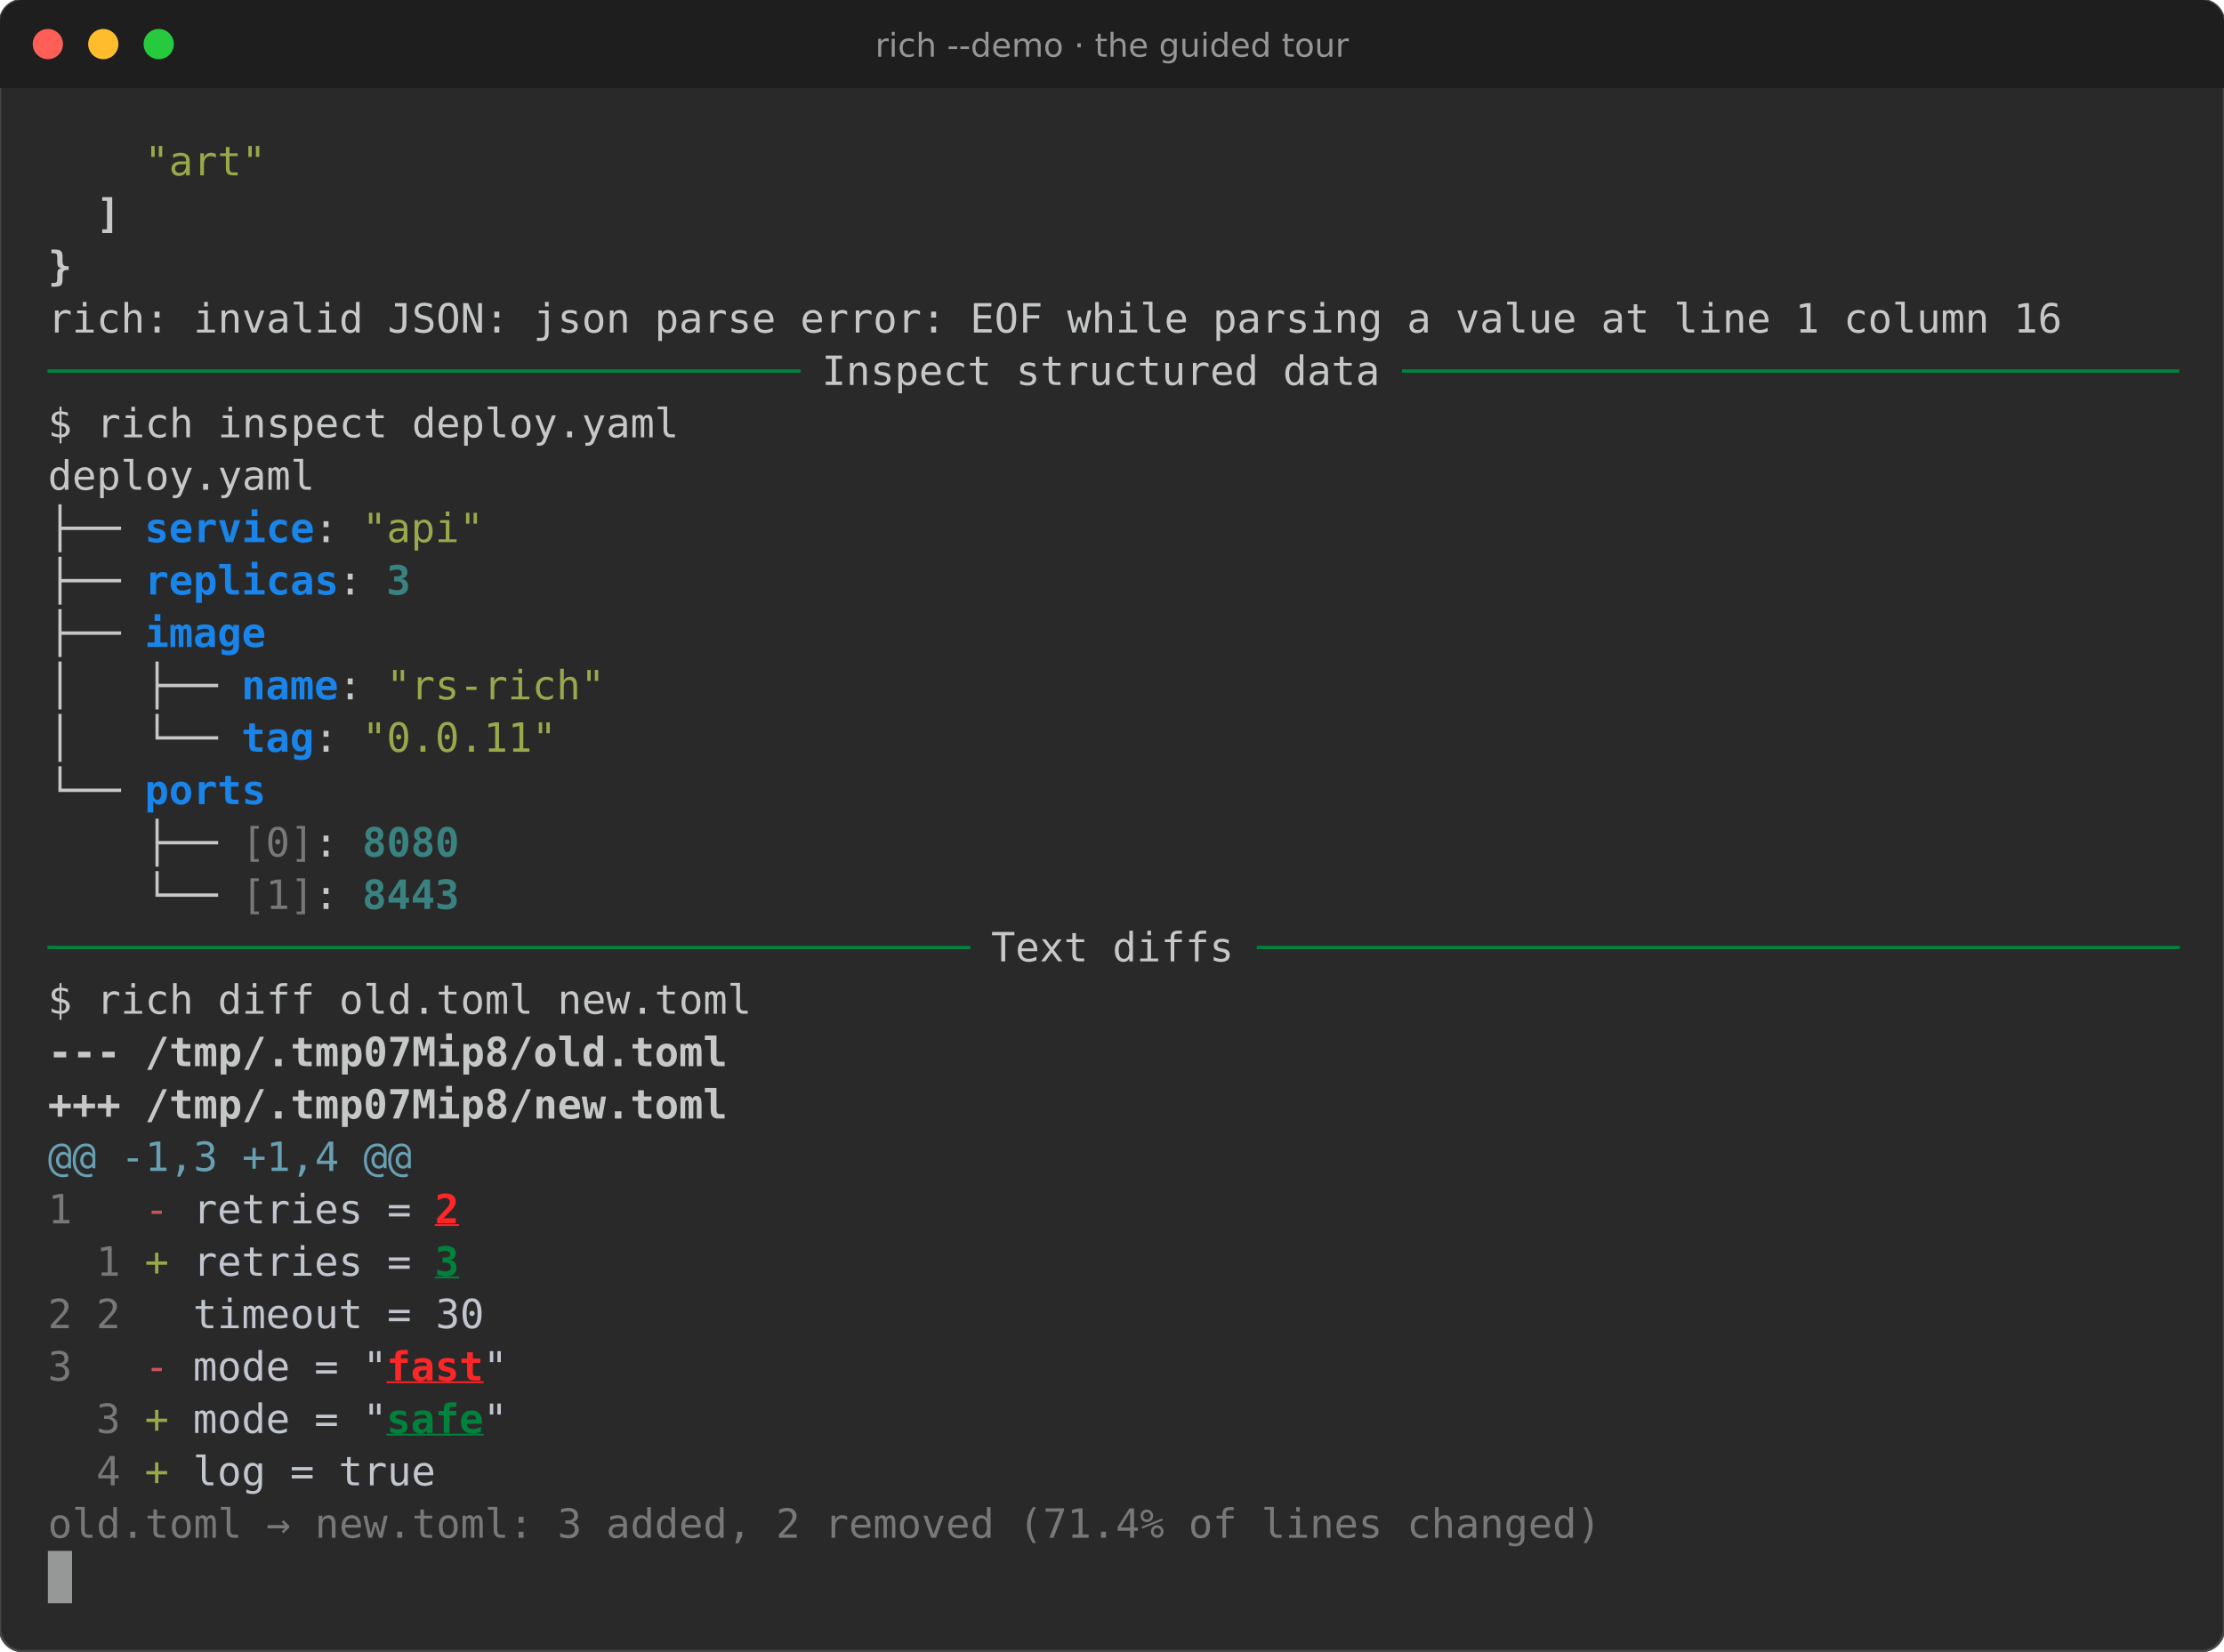
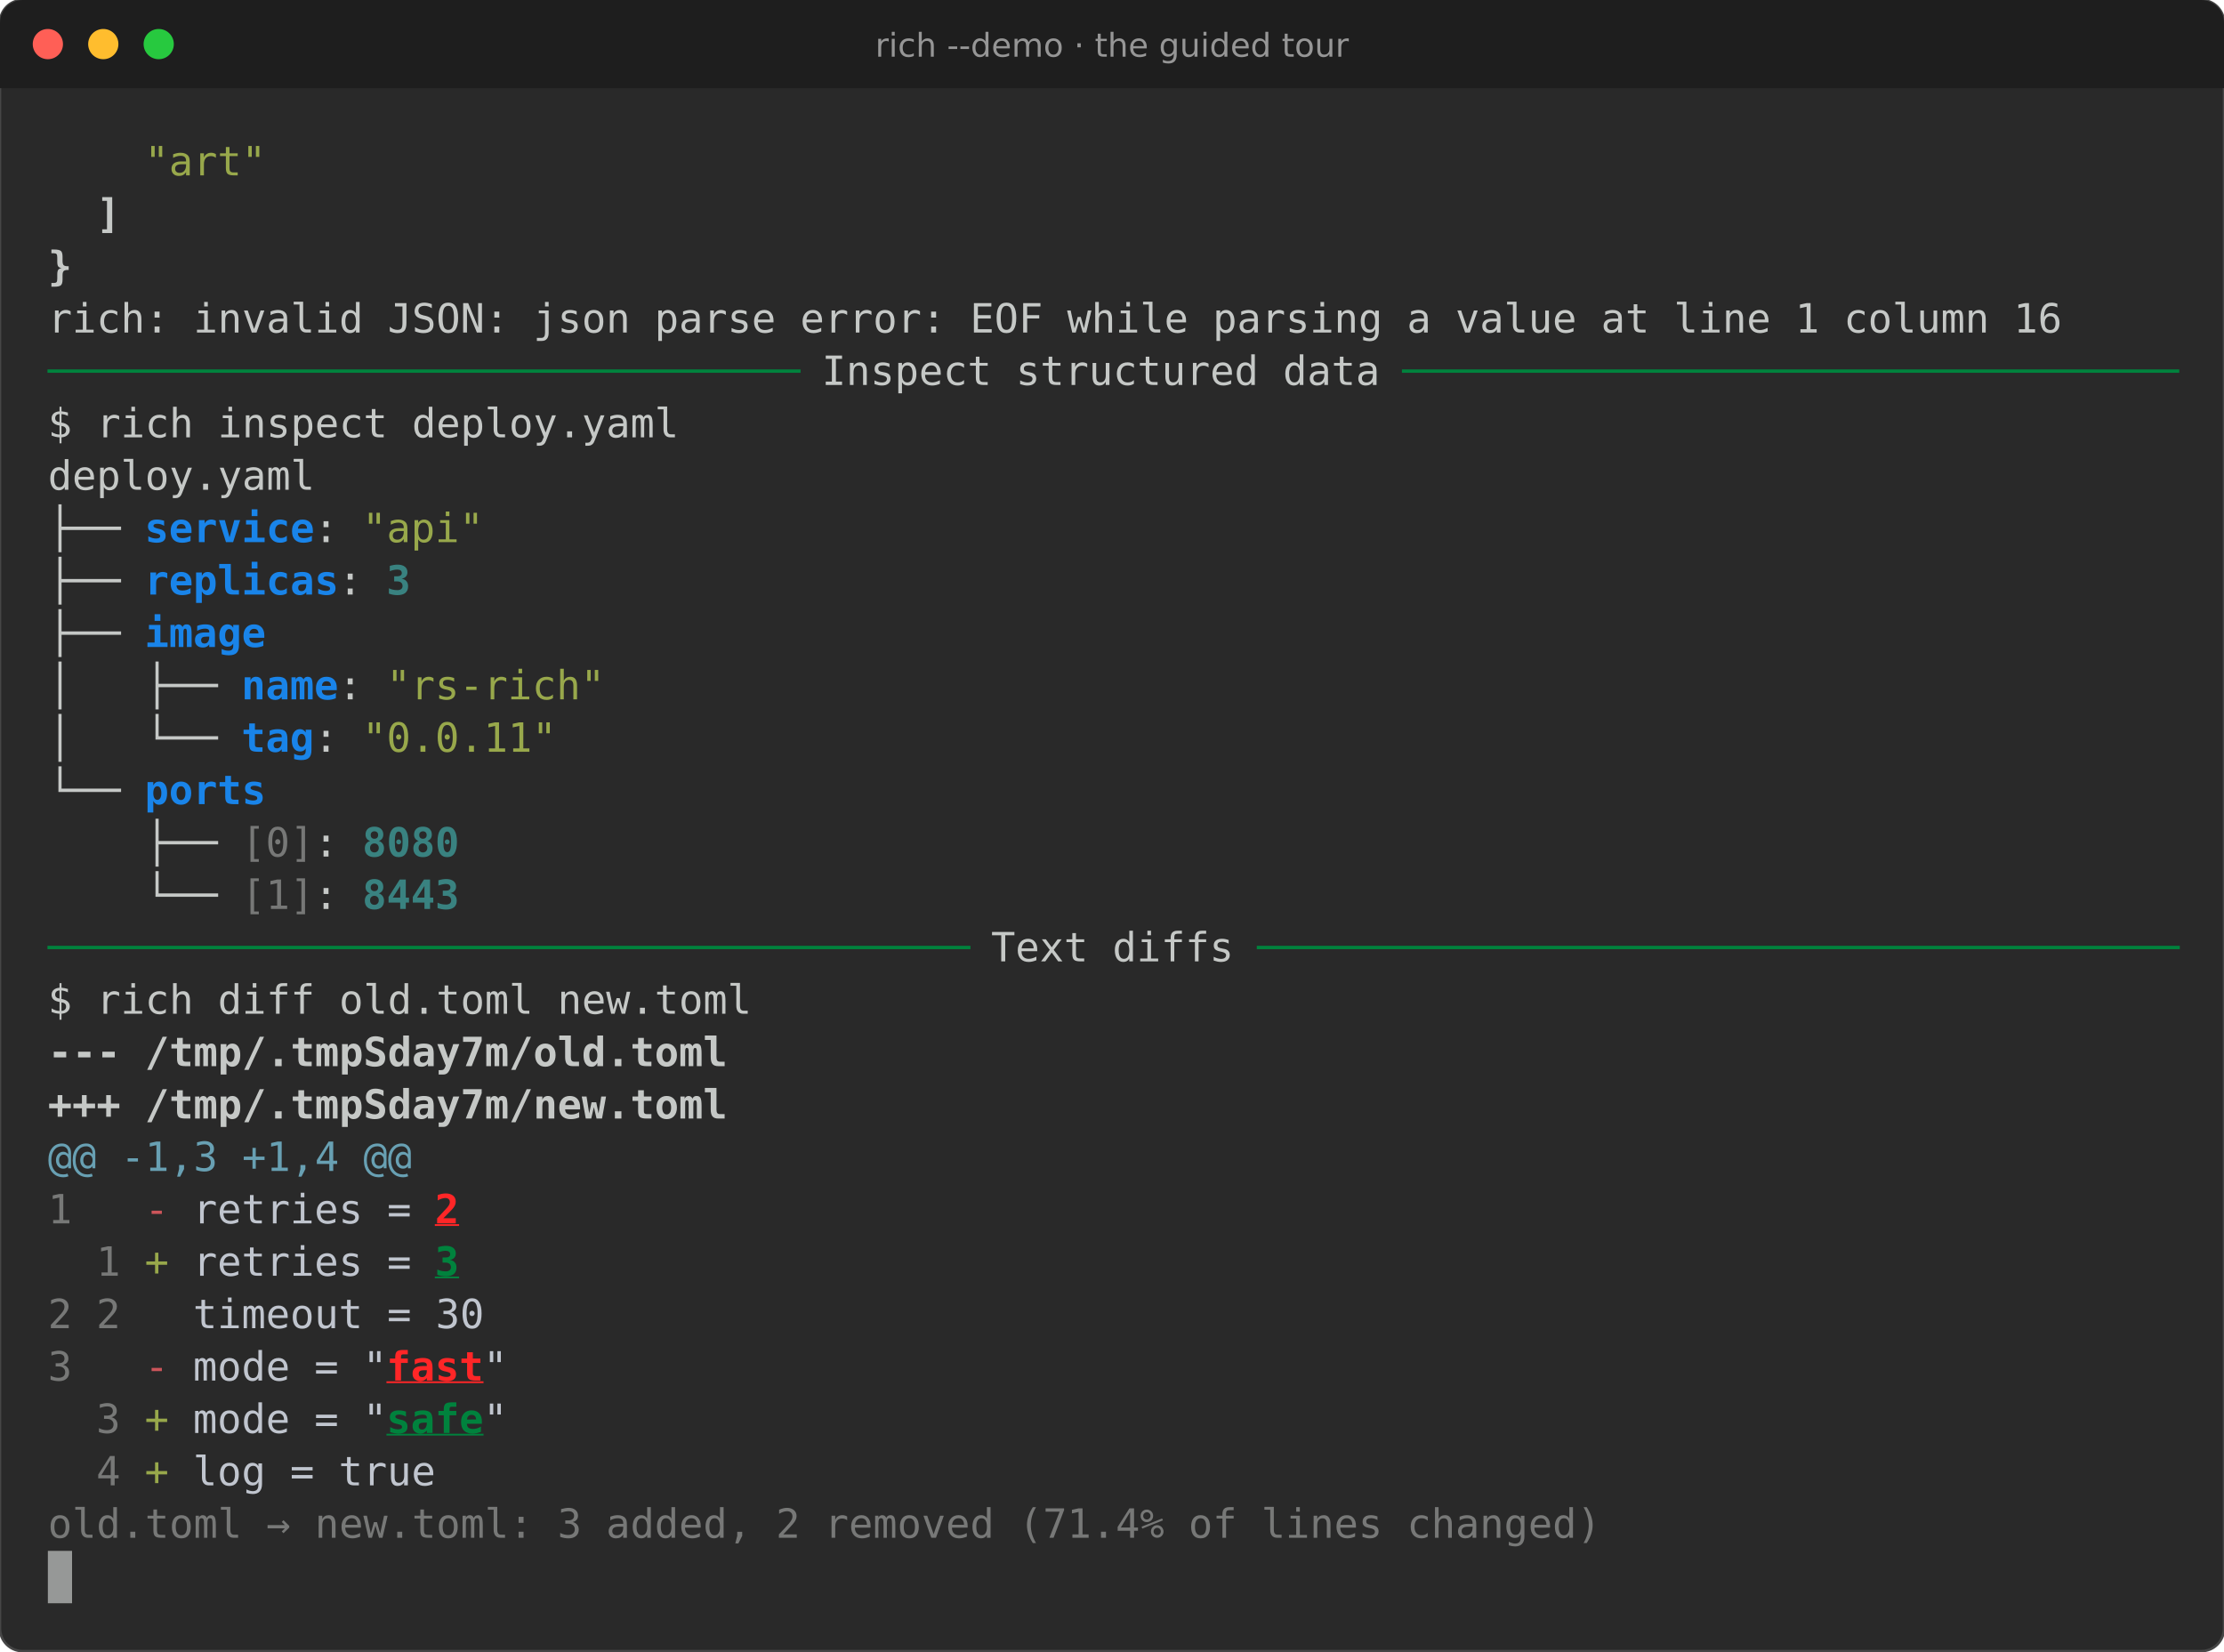
<svg xmlns="http://www.w3.org/2000/svg" viewBox="0 0 882.8 655.4" font-family="Fira Code, DejaVu Sans Mono, Menlo, monospace" font-size="16">
  <rect width="100%" height="100%" rx="9" fill="#292929" stroke="#464646" />
  <path d="M0 9a9 9 0 0 1 9-9h864.8a9 9 0 0 1 9 9v26h-882.8z" fill="#1e1e1e" />
  <circle cx="19" cy="17.5" r="6" fill="#ff5f56" />
  <circle cx="41" cy="17.5" r="6" fill="#ffbd2e" />
  <circle cx="63" cy="17.5" r="6" fill="#27c93f" />
  <text x="441.4" y="22.5" fill="#969696" font-family="DejaVu Sans, sans-serif" font-size="13" text-anchor="middle">rich --demo · the guided tour</text>
  <text x="57.4" y="69.6" fill="#98a84b" textLength="48.0" lengthAdjust="spacingAndGlyphs" xml:space="preserve">"art"</text>
  <text x="38.2" y="90.4" fill="#c5c8c6" font-weight="bold" textLength="9.6" lengthAdjust="spacingAndGlyphs" xml:space="preserve">]</text>
  <text x="19.0" y="111.2" fill="#c5c8c6" font-weight="bold" textLength="9.6" lengthAdjust="spacingAndGlyphs" xml:space="preserve">}</text>
  <text x="19.0" y="132.0" fill="#c5c8c6" textLength="844.8" lengthAdjust="spacingAndGlyphs" xml:space="preserve">rich: invalid JSON: json parse error: EOF while parsing a value at line 1 column 16     </text>
  <text x="19.0" y="152.8" fill="#00823d" textLength="307.2" lengthAdjust="spacingAndGlyphs" xml:space="preserve">─────────────────────────────── </text>
  <text x="326.2" y="152.8" fill="#c5c8c6" textLength="220.8" lengthAdjust="spacingAndGlyphs" xml:space="preserve">Inspect structured data</text>
  <text x="547.0" y="152.8" fill="#00823d" textLength="316.8" lengthAdjust="spacingAndGlyphs" xml:space="preserve"> ────────────────────────────────</text>
  <text x="19.0" y="173.6" fill="#c5c8c6" textLength="844.8" lengthAdjust="spacingAndGlyphs" xml:space="preserve">$ rich inspect deploy.yaml                                                              </text>
  <text x="19.0" y="194.4" fill="#c5c8c6" textLength="844.8" lengthAdjust="spacingAndGlyphs" xml:space="preserve">deploy.yaml                                                                             </text>
  <text x="19.0" y="215.2" fill="#c5c8c6" textLength="38.4" lengthAdjust="spacingAndGlyphs" xml:space="preserve">├── </text>
  <text x="57.4" y="215.2" fill="#1984e9" font-weight="bold" textLength="67.2" lengthAdjust="spacingAndGlyphs" xml:space="preserve">service</text>
  <text x="124.6" y="215.2" fill="#c5c8c6" textLength="19.2" lengthAdjust="spacingAndGlyphs" xml:space="preserve">: </text>
  <text x="143.8" y="215.2" fill="#98a84b" textLength="48.0" lengthAdjust="spacingAndGlyphs" xml:space="preserve">"api"</text>
  <text x="19.0" y="236.0" fill="#c5c8c6" textLength="38.4" lengthAdjust="spacingAndGlyphs" xml:space="preserve">├── </text>
  <text x="57.4" y="236.0" fill="#1984e9" font-weight="bold" textLength="76.8" lengthAdjust="spacingAndGlyphs" xml:space="preserve">replicas</text>
  <text x="134.2" y="236.0" fill="#c5c8c6" textLength="19.2" lengthAdjust="spacingAndGlyphs" xml:space="preserve">: </text>
  <text x="153.4" y="236.0" fill="#398280" font-weight="bold" textLength="9.6" lengthAdjust="spacingAndGlyphs" xml:space="preserve">3</text>
  <text x="19.0" y="256.8" fill="#c5c8c6" textLength="38.4" lengthAdjust="spacingAndGlyphs" xml:space="preserve">├── </text>
  <text x="57.4" y="256.8" fill="#1984e9" font-weight="bold" textLength="48.0" lengthAdjust="spacingAndGlyphs" xml:space="preserve">image</text>
  <text x="19.0" y="277.6" fill="#c5c8c6" textLength="76.8" lengthAdjust="spacingAndGlyphs" xml:space="preserve">│   ├── </text>
  <text x="95.8" y="277.6" fill="#1984e9" font-weight="bold" textLength="38.4" lengthAdjust="spacingAndGlyphs" xml:space="preserve">name</text>
  <text x="134.2" y="277.6" fill="#c5c8c6" textLength="19.2" lengthAdjust="spacingAndGlyphs" xml:space="preserve">: </text>
  <text x="153.4" y="277.6" fill="#98a84b" textLength="86.4" lengthAdjust="spacingAndGlyphs" xml:space="preserve">"rs-rich"</text>
  <text x="19.0" y="298.4" fill="#c5c8c6" textLength="76.8" lengthAdjust="spacingAndGlyphs" xml:space="preserve">│   └── </text>
  <text x="95.8" y="298.4" fill="#1984e9" font-weight="bold" textLength="28.8" lengthAdjust="spacingAndGlyphs" xml:space="preserve">tag</text>
  <text x="124.6" y="298.4" fill="#c5c8c6" textLength="19.2" lengthAdjust="spacingAndGlyphs" xml:space="preserve">: </text>
  <text x="143.8" y="298.4" fill="#98a84b" textLength="76.8" lengthAdjust="spacingAndGlyphs" xml:space="preserve">"0.0.11"</text>
  <text x="19.0" y="319.2" fill="#c5c8c6" textLength="38.4" lengthAdjust="spacingAndGlyphs" xml:space="preserve">└── </text>
  <text x="57.4" y="319.2" fill="#1984e9" font-weight="bold" textLength="48.0" lengthAdjust="spacingAndGlyphs" xml:space="preserve">ports</text>
  <text x="19.0" y="340.0" fill="#c5c8c6" textLength="76.8" lengthAdjust="spacingAndGlyphs" xml:space="preserve">    ├── </text>
  <text x="95.8" y="340.0" fill="#777877" textLength="28.8" lengthAdjust="spacingAndGlyphs" xml:space="preserve">[0]</text>
  <text x="124.6" y="340.0" fill="#c5c8c6" textLength="19.2" lengthAdjust="spacingAndGlyphs" xml:space="preserve">: </text>
  <text x="143.8" y="340.0" fill="#398280" font-weight="bold" textLength="38.4" lengthAdjust="spacingAndGlyphs" xml:space="preserve">8080</text>
  <text x="19.0" y="360.8" fill="#c5c8c6" textLength="76.8" lengthAdjust="spacingAndGlyphs" xml:space="preserve">    └── </text>
  <text x="95.8" y="360.8" fill="#777877" textLength="28.8" lengthAdjust="spacingAndGlyphs" xml:space="preserve">[1]</text>
  <text x="124.6" y="360.8" fill="#c5c8c6" textLength="19.2" lengthAdjust="spacingAndGlyphs" xml:space="preserve">: </text>
  <text x="143.8" y="360.8" fill="#398280" font-weight="bold" textLength="38.4" lengthAdjust="spacingAndGlyphs" xml:space="preserve">8443</text>
  <text x="19.0" y="381.6" fill="#00823d" textLength="374.4" lengthAdjust="spacingAndGlyphs" xml:space="preserve">────────────────────────────────────── </text>
  <text x="393.4" y="381.6" fill="#c5c8c6" textLength="96.0" lengthAdjust="spacingAndGlyphs" xml:space="preserve">Text diffs</text>
  <text x="489.4" y="381.6" fill="#00823d" textLength="374.4" lengthAdjust="spacingAndGlyphs" xml:space="preserve"> ──────────────────────────────────────</text>
  <text x="19.0" y="402.4" fill="#c5c8c6" textLength="844.8" lengthAdjust="spacingAndGlyphs" xml:space="preserve">$ rich diff old.toml new.toml                                                           </text>
-   <text x="19.0" y="423.2" fill="#c5c8c6" font-weight="bold" textLength="268.8" lengthAdjust="spacingAndGlyphs" xml:space="preserve">--- /tmp/.tmp07Mip8/old.toml</text>
-   <text x="19.0" y="444.0" fill="#c5c8c6" font-weight="bold" textLength="268.8" lengthAdjust="spacingAndGlyphs" xml:space="preserve">+++ /tmp/.tmp07Mip8/new.toml</text>
+   <text x="19.0" y="423.2" fill="#c5c8c6" font-weight="bold" textLength="268.8" lengthAdjust="spacingAndGlyphs" xml:space="preserve">--- /tmp/.tmpSday7m/old.toml</text>
+   <text x="19.0" y="444.0" fill="#c5c8c6" font-weight="bold" textLength="268.8" lengthAdjust="spacingAndGlyphs" xml:space="preserve">+++ /tmp/.tmpSday7m/new.toml</text>
  <text x="19.0" y="464.8" fill="#68a0b3" textLength="144.0" lengthAdjust="spacingAndGlyphs" xml:space="preserve">@@ -1,3 +1,4 @@</text>
  <text x="19.0" y="485.6" fill="#777877" textLength="9.6" lengthAdjust="spacingAndGlyphs" xml:space="preserve">1</text>
  <text x="57.4" y="485.6" fill="#cc555a" textLength="9.6" lengthAdjust="spacingAndGlyphs" xml:space="preserve">-</text>
  <text x="76.6" y="485.6" fill="#c0c5ce" textLength="96.0" lengthAdjust="spacingAndGlyphs" xml:space="preserve">retries = </text>
  <text x="172.6" y="485.6" fill="#ff2627" font-weight="bold" text-decoration="underline" textLength="9.6" lengthAdjust="spacingAndGlyphs" xml:space="preserve">2</text>
  <text x="38.2" y="506.4" fill="#777877" textLength="9.6" lengthAdjust="spacingAndGlyphs" xml:space="preserve">1</text>
  <text x="57.4" y="506.4" fill="#98a84b" textLength="9.6" lengthAdjust="spacingAndGlyphs" xml:space="preserve">+</text>
  <text x="76.6" y="506.4" fill="#c0c5ce" textLength="96.0" lengthAdjust="spacingAndGlyphs" xml:space="preserve">retries = </text>
  <text x="172.6" y="506.4" fill="#00823d" font-weight="bold" text-decoration="underline" textLength="9.6" lengthAdjust="spacingAndGlyphs" xml:space="preserve">3</text>
  <text x="19.0" y="527.2" fill="#777877" textLength="9.6" lengthAdjust="spacingAndGlyphs" xml:space="preserve">2</text>
  <text x="38.2" y="527.2" fill="#777877" textLength="9.6" lengthAdjust="spacingAndGlyphs" xml:space="preserve">2</text>
  <text x="76.6" y="527.2" fill="#c0c5ce" textLength="115.2" lengthAdjust="spacingAndGlyphs" xml:space="preserve">timeout = 30</text>
  <text x="19.0" y="548.0" fill="#777877" textLength="9.6" lengthAdjust="spacingAndGlyphs" xml:space="preserve">3</text>
  <text x="57.4" y="548.0" fill="#cc555a" textLength="9.6" lengthAdjust="spacingAndGlyphs" xml:space="preserve">-</text>
  <text x="76.6" y="548.0" fill="#c0c5ce" textLength="76.8" lengthAdjust="spacingAndGlyphs" xml:space="preserve">mode = "</text>
  <text x="153.4" y="548.0" fill="#ff2627" font-weight="bold" text-decoration="underline" textLength="38.4" lengthAdjust="spacingAndGlyphs" xml:space="preserve">fast</text>
  <text x="191.8" y="548.0" fill="#c0c5ce" textLength="9.6" lengthAdjust="spacingAndGlyphs" xml:space="preserve">"</text>
  <text x="38.2" y="568.8" fill="#777877" textLength="9.6" lengthAdjust="spacingAndGlyphs" xml:space="preserve">3</text>
  <text x="57.4" y="568.8" fill="#98a84b" textLength="9.6" lengthAdjust="spacingAndGlyphs" xml:space="preserve">+</text>
  <text x="76.6" y="568.8" fill="#c0c5ce" textLength="76.8" lengthAdjust="spacingAndGlyphs" xml:space="preserve">mode = "</text>
  <text x="153.4" y="568.8" fill="#00823d" font-weight="bold" text-decoration="underline" textLength="38.4" lengthAdjust="spacingAndGlyphs" xml:space="preserve">safe</text>
  <text x="191.8" y="568.8" fill="#c0c5ce" textLength="9.6" lengthAdjust="spacingAndGlyphs" xml:space="preserve">"</text>
  <text x="38.2" y="589.6" fill="#777877" textLength="9.6" lengthAdjust="spacingAndGlyphs" xml:space="preserve">4</text>
  <text x="57.4" y="589.6" fill="#98a84b" textLength="9.6" lengthAdjust="spacingAndGlyphs" xml:space="preserve">+</text>
  <text x="76.6" y="589.6" fill="#c0c5ce" textLength="96.0" lengthAdjust="spacingAndGlyphs" xml:space="preserve">log = true</text>
  <text x="19.0" y="610.4" fill="#777877" textLength="614.4" lengthAdjust="spacingAndGlyphs" xml:space="preserve">old.toml → new.toml: 3 added, 2 removed (71.4% of lines changed)</text>
  <rect x="19.0" y="615.6" width="9.6" height="20.8" fill="#c5c8c6" opacity="0.7" />
</svg>
